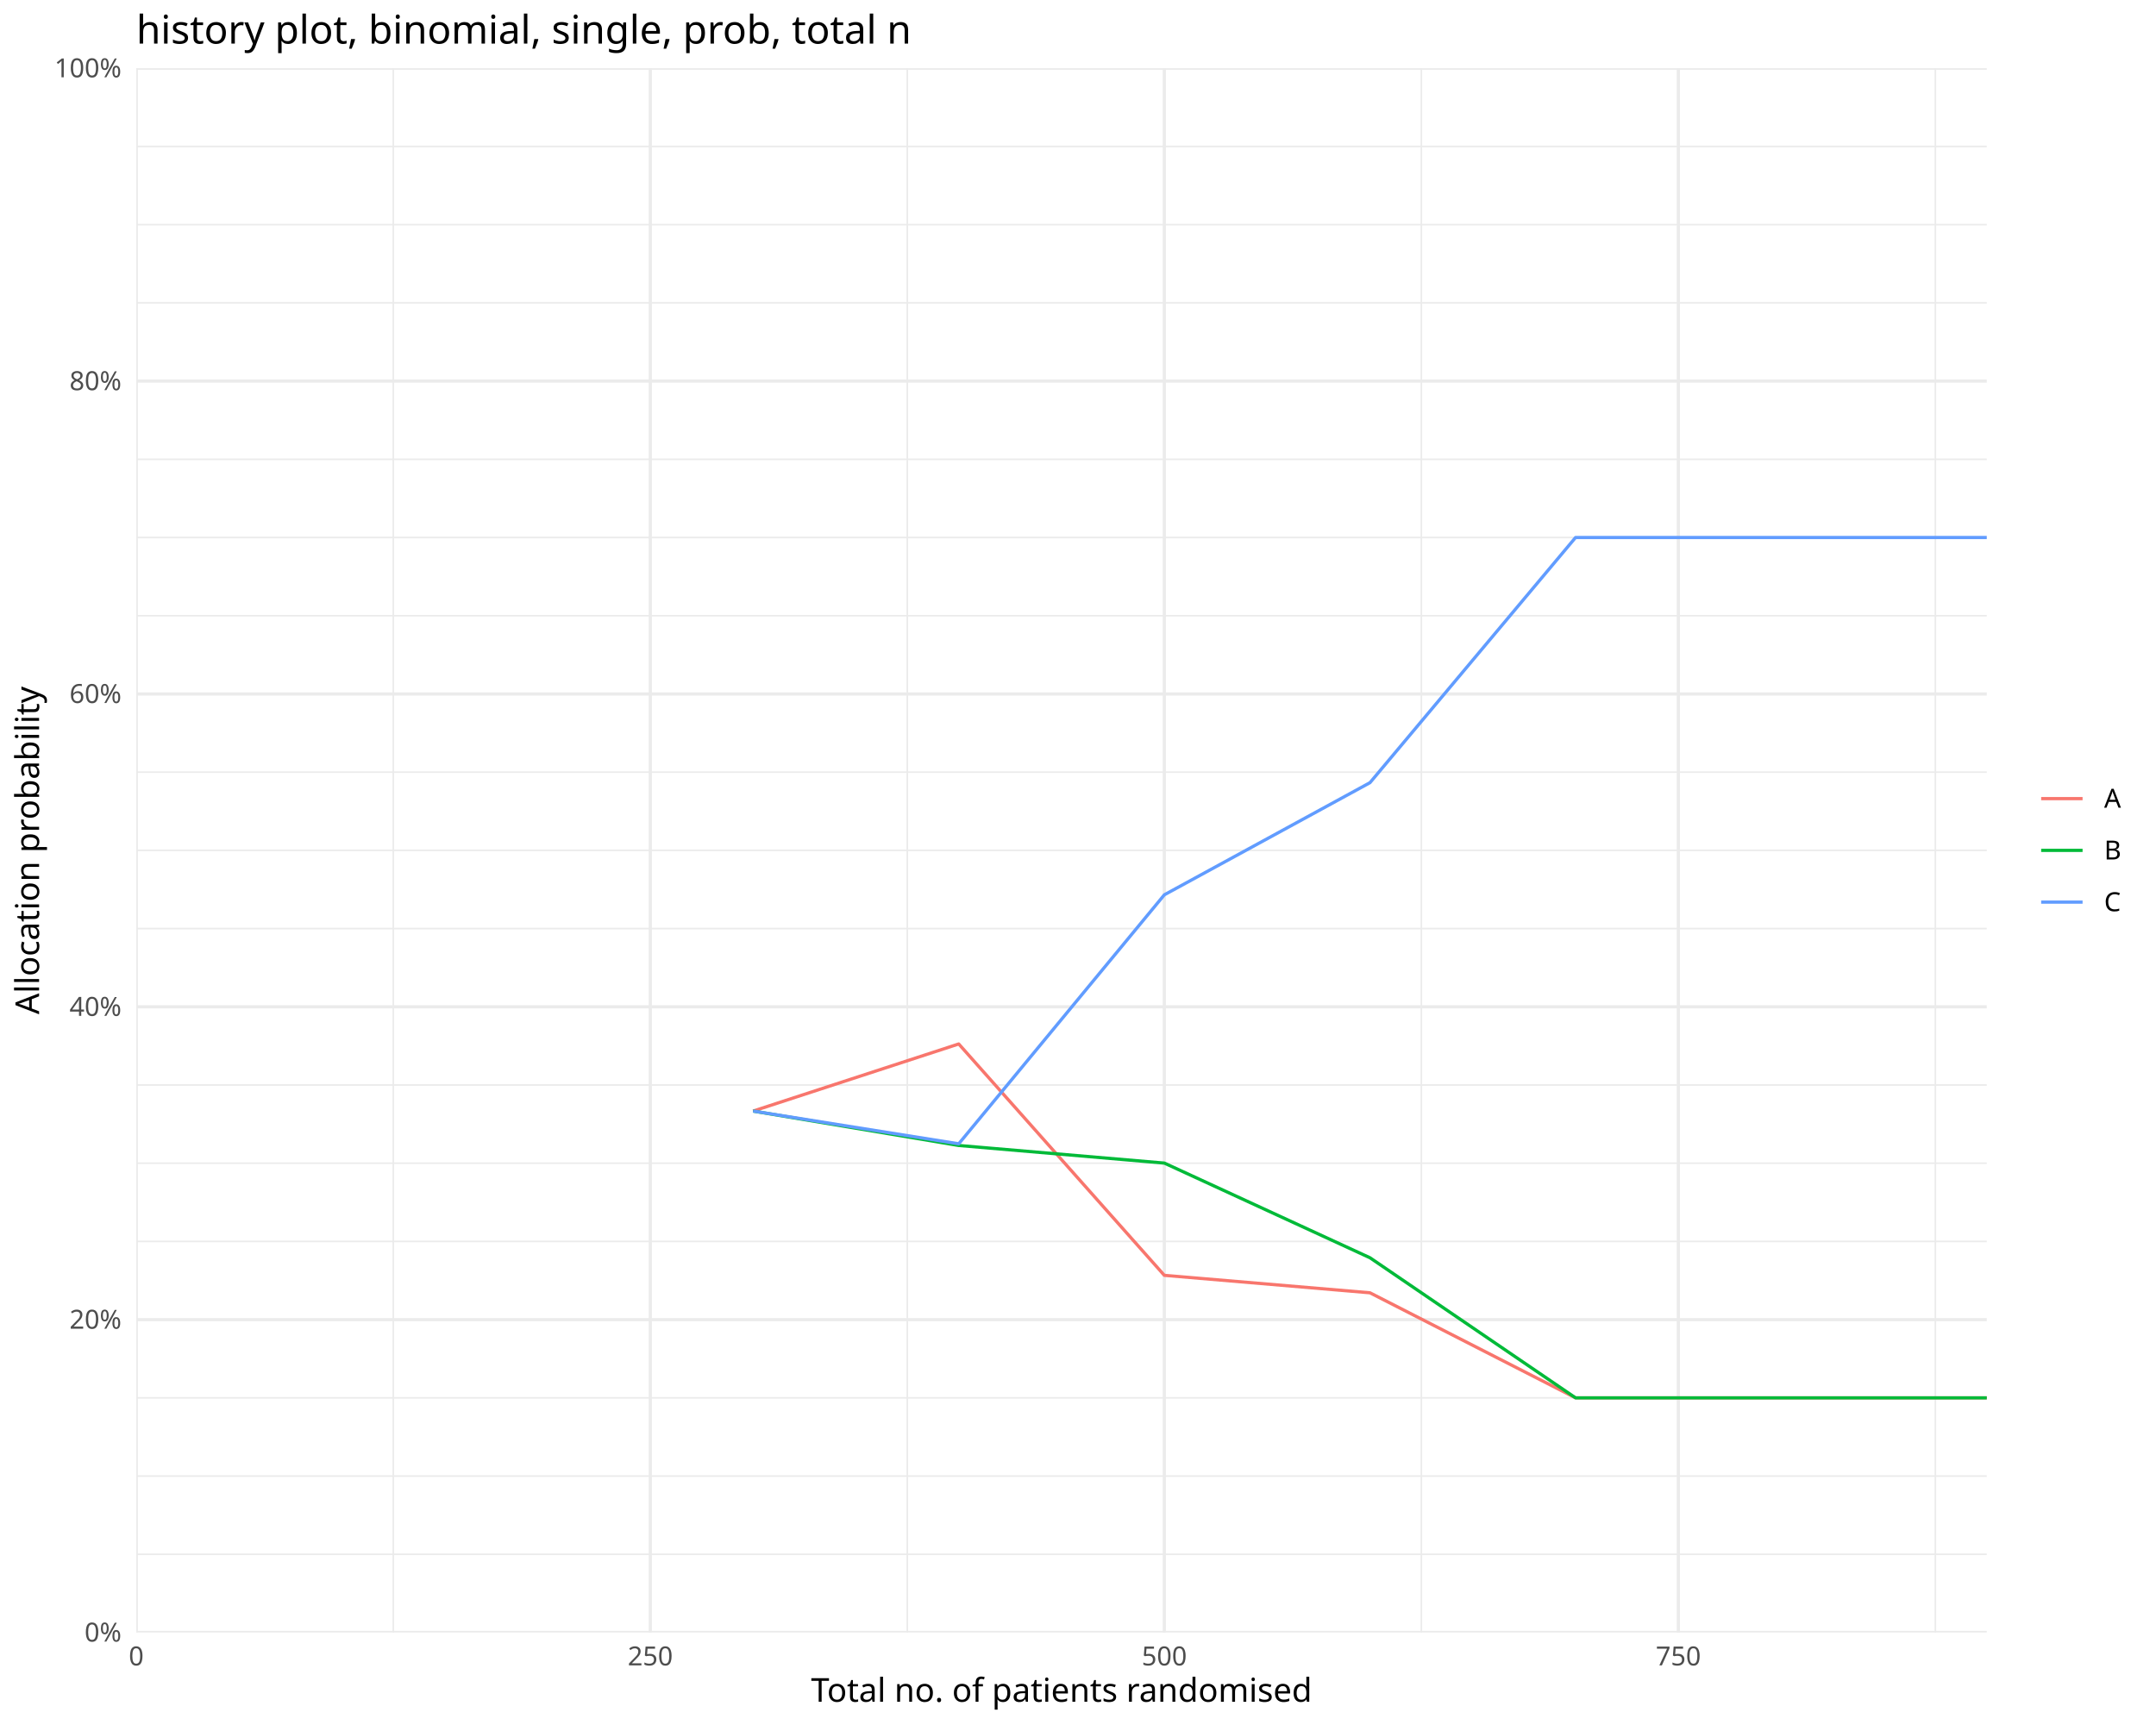
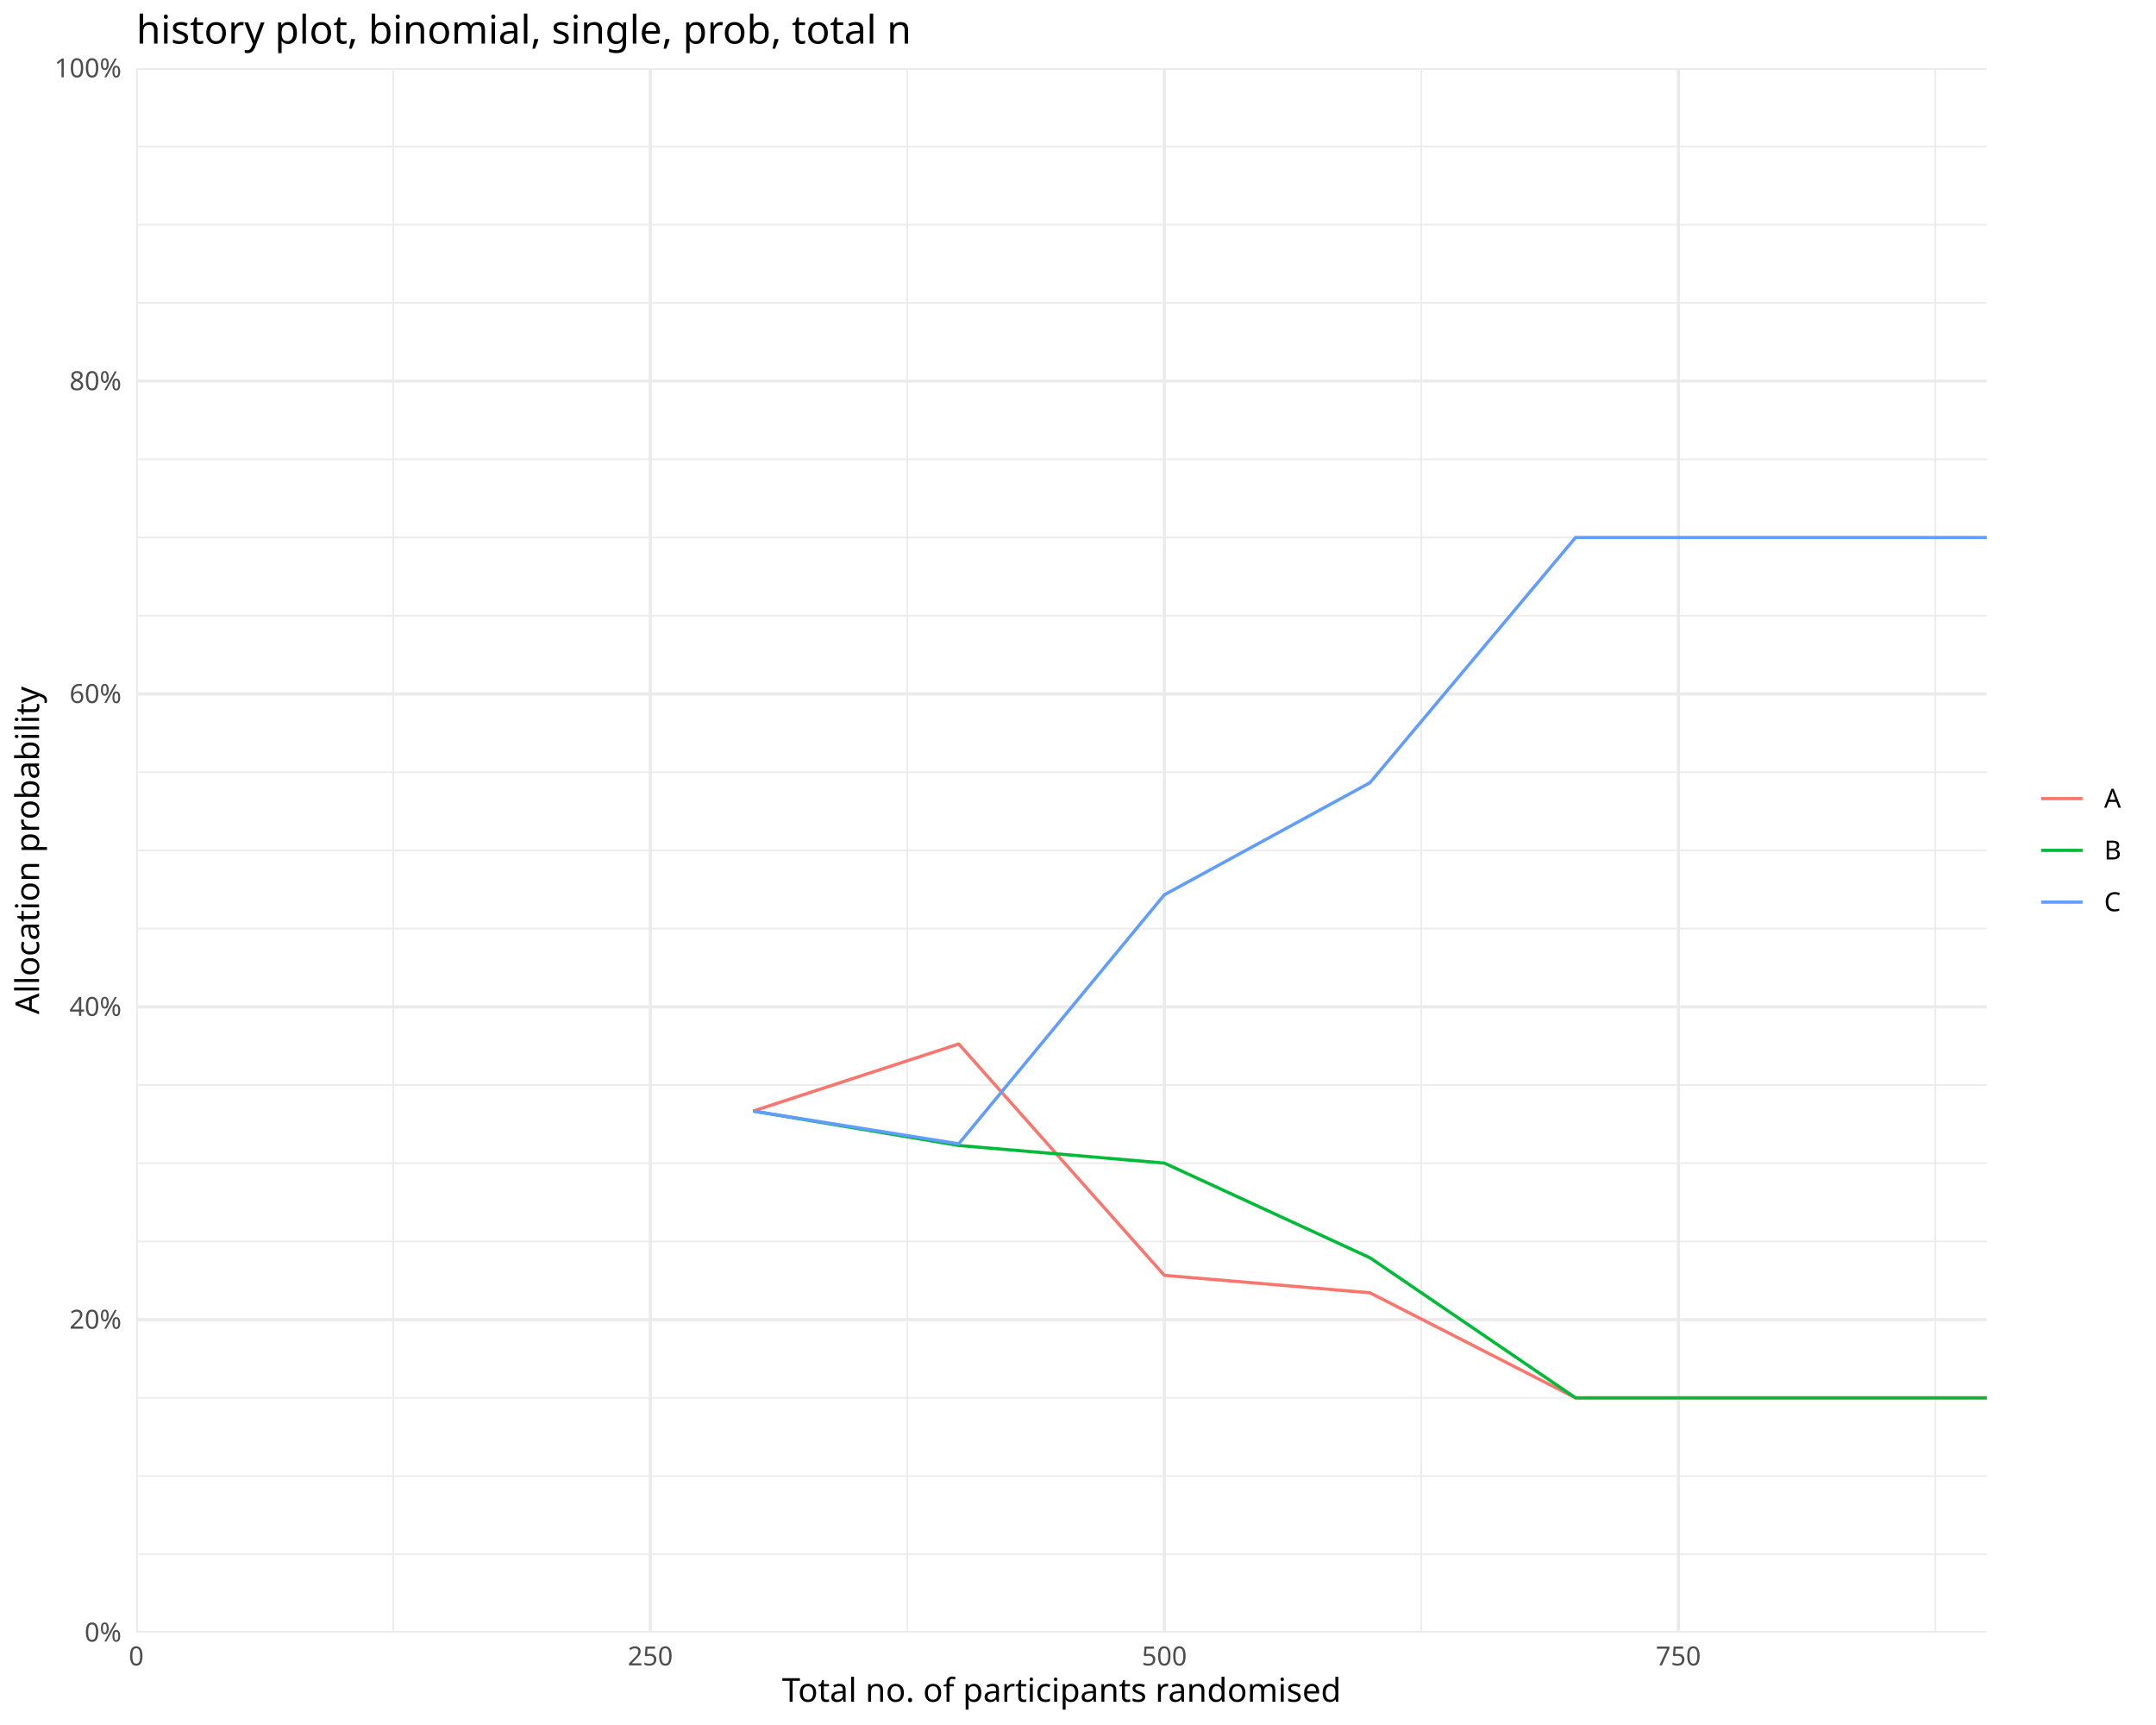
<svg xmlns="http://www.w3.org/2000/svg" class="svglite" data-engine-version="2.0" width="720.00pt" height="576.00pt" viewBox="0 0 720.00 576.00">
  <defs>
    <style type="text/css">
    .svglite line, .svglite polyline, .svglite polygon, .svglite path, .svglite rect, .svglite circle {
      fill: none;
      stroke: #000000;
      stroke-linecap: round;
      stroke-linejoin: round;
      stroke-miterlimit: 10.00;
    }
  </style>
  </defs>
  <rect width="100%" height="100%" style="stroke: none; fill: #FFFFFF;" />
  <defs>
    <clipPath id="cpMC4wMHw3MjAuMDB8MC4wMHw1NzYuMDA=">
      <rect x="0.00" y="0.00" width="720.00" height="576.00" />
    </clipPath>
  </defs>
  <g clip-path="url(#cpMC4wMHw3MjAuMDB8MC4wMHw1NzYuMDA=)">
    <rect x="0.00" y="0.00" width="720.00" height="576.00" style="stroke-width: 1.07; stroke: none; fill: #FFFFFF;" />
  </g>
  <defs>
    <clipPath id="cpNDUuNTF8NjYzLjQ5fDIyLjc4fDU0NS4xMQ==">
      <rect x="45.51" y="22.78" width="617.97" height="522.33" />
    </clipPath>
  </defs>
  <g clip-path="url(#cpNDUuNTF8NjYzLjQ5fDIyLjc4fDU0NS4xMQ==)">
    <polyline points="45.51,519.00 663.49,519.00 " style="stroke-width: 0.53; stroke: #EBEBEB; stroke-linecap: butt;" />
    <polyline points="45.51,492.88 663.49,492.88 " style="stroke-width: 0.53; stroke: #EBEBEB; stroke-linecap: butt;" />
    <polyline points="45.51,466.76 663.49,466.76 " style="stroke-width: 0.53; stroke: #EBEBEB; stroke-linecap: butt;" />
    <polyline points="45.51,414.53 663.49,414.53 " style="stroke-width: 0.53; stroke: #EBEBEB; stroke-linecap: butt;" />
    <polyline points="45.51,388.41 663.49,388.41 " style="stroke-width: 0.53; stroke: #EBEBEB; stroke-linecap: butt;" />
    <polyline points="45.51,362.30 663.49,362.30 " style="stroke-width: 0.53; stroke: #EBEBEB; stroke-linecap: butt;" />
    <polyline points="45.51,310.06 663.49,310.06 " style="stroke-width: 0.53; stroke: #EBEBEB; stroke-linecap: butt;" />
    <polyline points="45.51,283.95 663.49,283.95 " style="stroke-width: 0.53; stroke: #EBEBEB; stroke-linecap: butt;" />
    <polyline points="45.51,257.83 663.49,257.83 " style="stroke-width: 0.53; stroke: #EBEBEB; stroke-linecap: butt;" />
    <polyline points="45.51,205.60 663.49,205.60 " style="stroke-width: 0.53; stroke: #EBEBEB; stroke-linecap: butt;" />
    <polyline points="45.51,179.48 663.49,179.48 " style="stroke-width: 0.53; stroke: #EBEBEB; stroke-linecap: butt;" />
    <polyline points="45.51,153.37 663.49,153.37 " style="stroke-width: 0.53; stroke: #EBEBEB; stroke-linecap: butt;" />
    <polyline points="45.51,101.13 663.49,101.13 " style="stroke-width: 0.53; stroke: #EBEBEB; stroke-linecap: butt;" />
    <polyline points="45.51,75.02 663.49,75.02 " style="stroke-width: 0.53; stroke: #EBEBEB; stroke-linecap: butt;" />
    <polyline points="45.51,48.90 663.49,48.90 " style="stroke-width: 0.53; stroke: #EBEBEB; stroke-linecap: butt;" />
    <polyline points="131.34,545.11 131.34,22.78 " style="stroke-width: 0.53; stroke: #EBEBEB; stroke-linecap: butt;" />
    <polyline points="303.00,545.11 303.00,22.78 " style="stroke-width: 0.53; stroke: #EBEBEB; stroke-linecap: butt;" />
    <polyline points="474.66,545.11 474.66,22.78 " style="stroke-width: 0.53; stroke: #EBEBEB; stroke-linecap: butt;" />
    <polyline points="646.32,545.11 646.32,22.78 " style="stroke-width: 0.53; stroke: #EBEBEB; stroke-linecap: butt;" />
    <polyline points="45.51,545.11 663.49,545.11 " style="stroke-width: 1.07; stroke: #EBEBEB; stroke-linecap: butt;" />
    <polyline points="45.51,440.65 663.49,440.65 " style="stroke-width: 1.07; stroke: #EBEBEB; stroke-linecap: butt;" />
    <polyline points="45.51,336.18 663.49,336.18 " style="stroke-width: 1.07; stroke: #EBEBEB; stroke-linecap: butt;" />
    <polyline points="45.51,231.72 663.49,231.72 " style="stroke-width: 1.07; stroke: #EBEBEB; stroke-linecap: butt;" />
    <polyline points="45.51,127.25 663.49,127.25 " style="stroke-width: 1.07; stroke: #EBEBEB; stroke-linecap: butt;" />
    <polyline points="45.51,22.78 663.49,22.78 " style="stroke-width: 1.07; stroke: #EBEBEB; stroke-linecap: butt;" />
    <polyline points="45.51,545.11 45.51,22.78 " style="stroke-width: 1.07; stroke: #EBEBEB; stroke-linecap: butt;" />
    <polyline points="217.17,545.11 217.17,22.78 " style="stroke-width: 1.07; stroke: #EBEBEB; stroke-linecap: butt;" />
    <polyline points="388.83,545.11 388.83,22.78 " style="stroke-width: 1.07; stroke: #EBEBEB; stroke-linecap: butt;" />
    <polyline points="560.49,545.11 560.49,22.78 " style="stroke-width: 1.07; stroke: #EBEBEB; stroke-linecap: butt;" />
    <polyline points="251.50,371.00 320.17,348.59 388.83,425.85 457.50,431.68 526.16,466.76 594.82,466.76 663.49,466.76 " style="stroke-width: 1.07; stroke: #F8766D; stroke-linecap: butt;" />
    <polyline points="251.50,371.00 320.17,382.49 388.83,388.37 457.50,419.98 526.16,466.76 594.82,466.76 663.49,466.76 " style="stroke-width: 1.07; stroke: #00BA38; stroke-linecap: butt;" />
    <polyline points="251.50,371.00 320.17,381.93 388.83,298.79 457.50,261.35 526.16,179.48 594.82,179.48 663.49,179.48 " style="stroke-width: 1.07; stroke: #619CFF; stroke-linecap: butt;" />
  </g>
  <g clip-path="url(#cpMC4wMHw3MjAuMDB8MC4wMHw1NzYuMDA=)">
    <text x="40.58" y="548.14" text-anchor="end" style="font-size: 8.80px; fill: #4D4D4D; font-family: sans;" textLength="12.72px" lengthAdjust="spacingAndGlyphs">0%</text>
    <text x="40.58" y="443.67" text-anchor="end" style="font-size: 8.80px; fill: #4D4D4D; font-family: sans;" textLength="17.61px" lengthAdjust="spacingAndGlyphs">20%</text>
    <text x="40.58" y="339.21" text-anchor="end" style="font-size: 8.80px; fill: #4D4D4D; font-family: sans;" textLength="17.61px" lengthAdjust="spacingAndGlyphs">40%</text>
    <text x="40.58" y="234.74" text-anchor="end" style="font-size: 8.80px; fill: #4D4D4D; font-family: sans;" textLength="17.61px" lengthAdjust="spacingAndGlyphs">60%</text>
    <text x="40.58" y="130.28" text-anchor="end" style="font-size: 8.80px; fill: #4D4D4D; font-family: sans;" textLength="17.61px" lengthAdjust="spacingAndGlyphs">80%</text>
    <text x="40.58" y="25.81" text-anchor="end" style="font-size: 8.80px; fill: #4D4D4D; font-family: sans;" textLength="22.51px" lengthAdjust="spacingAndGlyphs">100%</text>
    <text x="45.51" y="556.10" text-anchor="middle" style="font-size: 8.80px; fill: #4D4D4D; font-family: sans;" textLength="4.89px" lengthAdjust="spacingAndGlyphs">0</text>
    <text x="217.17" y="556.10" text-anchor="middle" style="font-size: 8.80px; fill: #4D4D4D; font-family: sans;" textLength="14.68px" lengthAdjust="spacingAndGlyphs">250</text>
    <text x="388.83" y="556.10" text-anchor="middle" style="font-size: 8.80px; fill: #4D4D4D; font-family: sans;" textLength="14.68px" lengthAdjust="spacingAndGlyphs">500</text>
    <text x="560.49" y="556.10" text-anchor="middle" style="font-size: 8.80px; fill: #4D4D4D; font-family: sans;" textLength="14.68px" lengthAdjust="spacingAndGlyphs">750</text>
-     <text x="354.50" y="568.24" text-anchor="middle" style="font-size: 11.00px; font-family: sans;" textLength="157.16px" lengthAdjust="spacingAndGlyphs">Total no. of patients randomised</text>
+     <text x="354.50" y="568.24" text-anchor="middle" style="font-size: 11.00px; font-family: sans;" textLength="174.89px" lengthAdjust="spacingAndGlyphs">Total no. of participants randomised</text>
    <text transform="translate(13.05,283.95) rotate(-90)" text-anchor="middle" style="font-size: 11.00px; font-family: sans;" textLength="100.89px" lengthAdjust="spacingAndGlyphs">Allocation probability</text>
    <line x1="681.65" y1="266.67" x2="695.48" y2="266.67" style="stroke-width: 1.07; stroke: #F8766D; stroke-linecap: butt;" />
    <line x1="681.65" y1="283.95" x2="695.48" y2="283.95" style="stroke-width: 1.07; stroke: #00BA38; stroke-linecap: butt;" />
    <line x1="681.65" y1="301.23" x2="695.48" y2="301.23" style="stroke-width: 1.07; stroke: #619CFF; stroke-linecap: butt;" />
    <text x="702.68" y="269.70" style="font-size: 8.80px; font-family: sans;" textLength="5.87px" lengthAdjust="spacingAndGlyphs">A</text>
    <text x="702.68" y="286.98" style="font-size: 8.80px; font-family: sans;" textLength="5.87px" lengthAdjust="spacingAndGlyphs">B</text>
    <text x="702.68" y="304.26" style="font-size: 8.80px; font-family: sans;" textLength="6.36px" lengthAdjust="spacingAndGlyphs">C</text>
    <text x="45.51" y="14.56" style="font-size: 13.20px; font-family: sans;" textLength="239.20px" lengthAdjust="spacingAndGlyphs">history plot, binomial, single, prob, total n</text>
  </g>
</svg>
